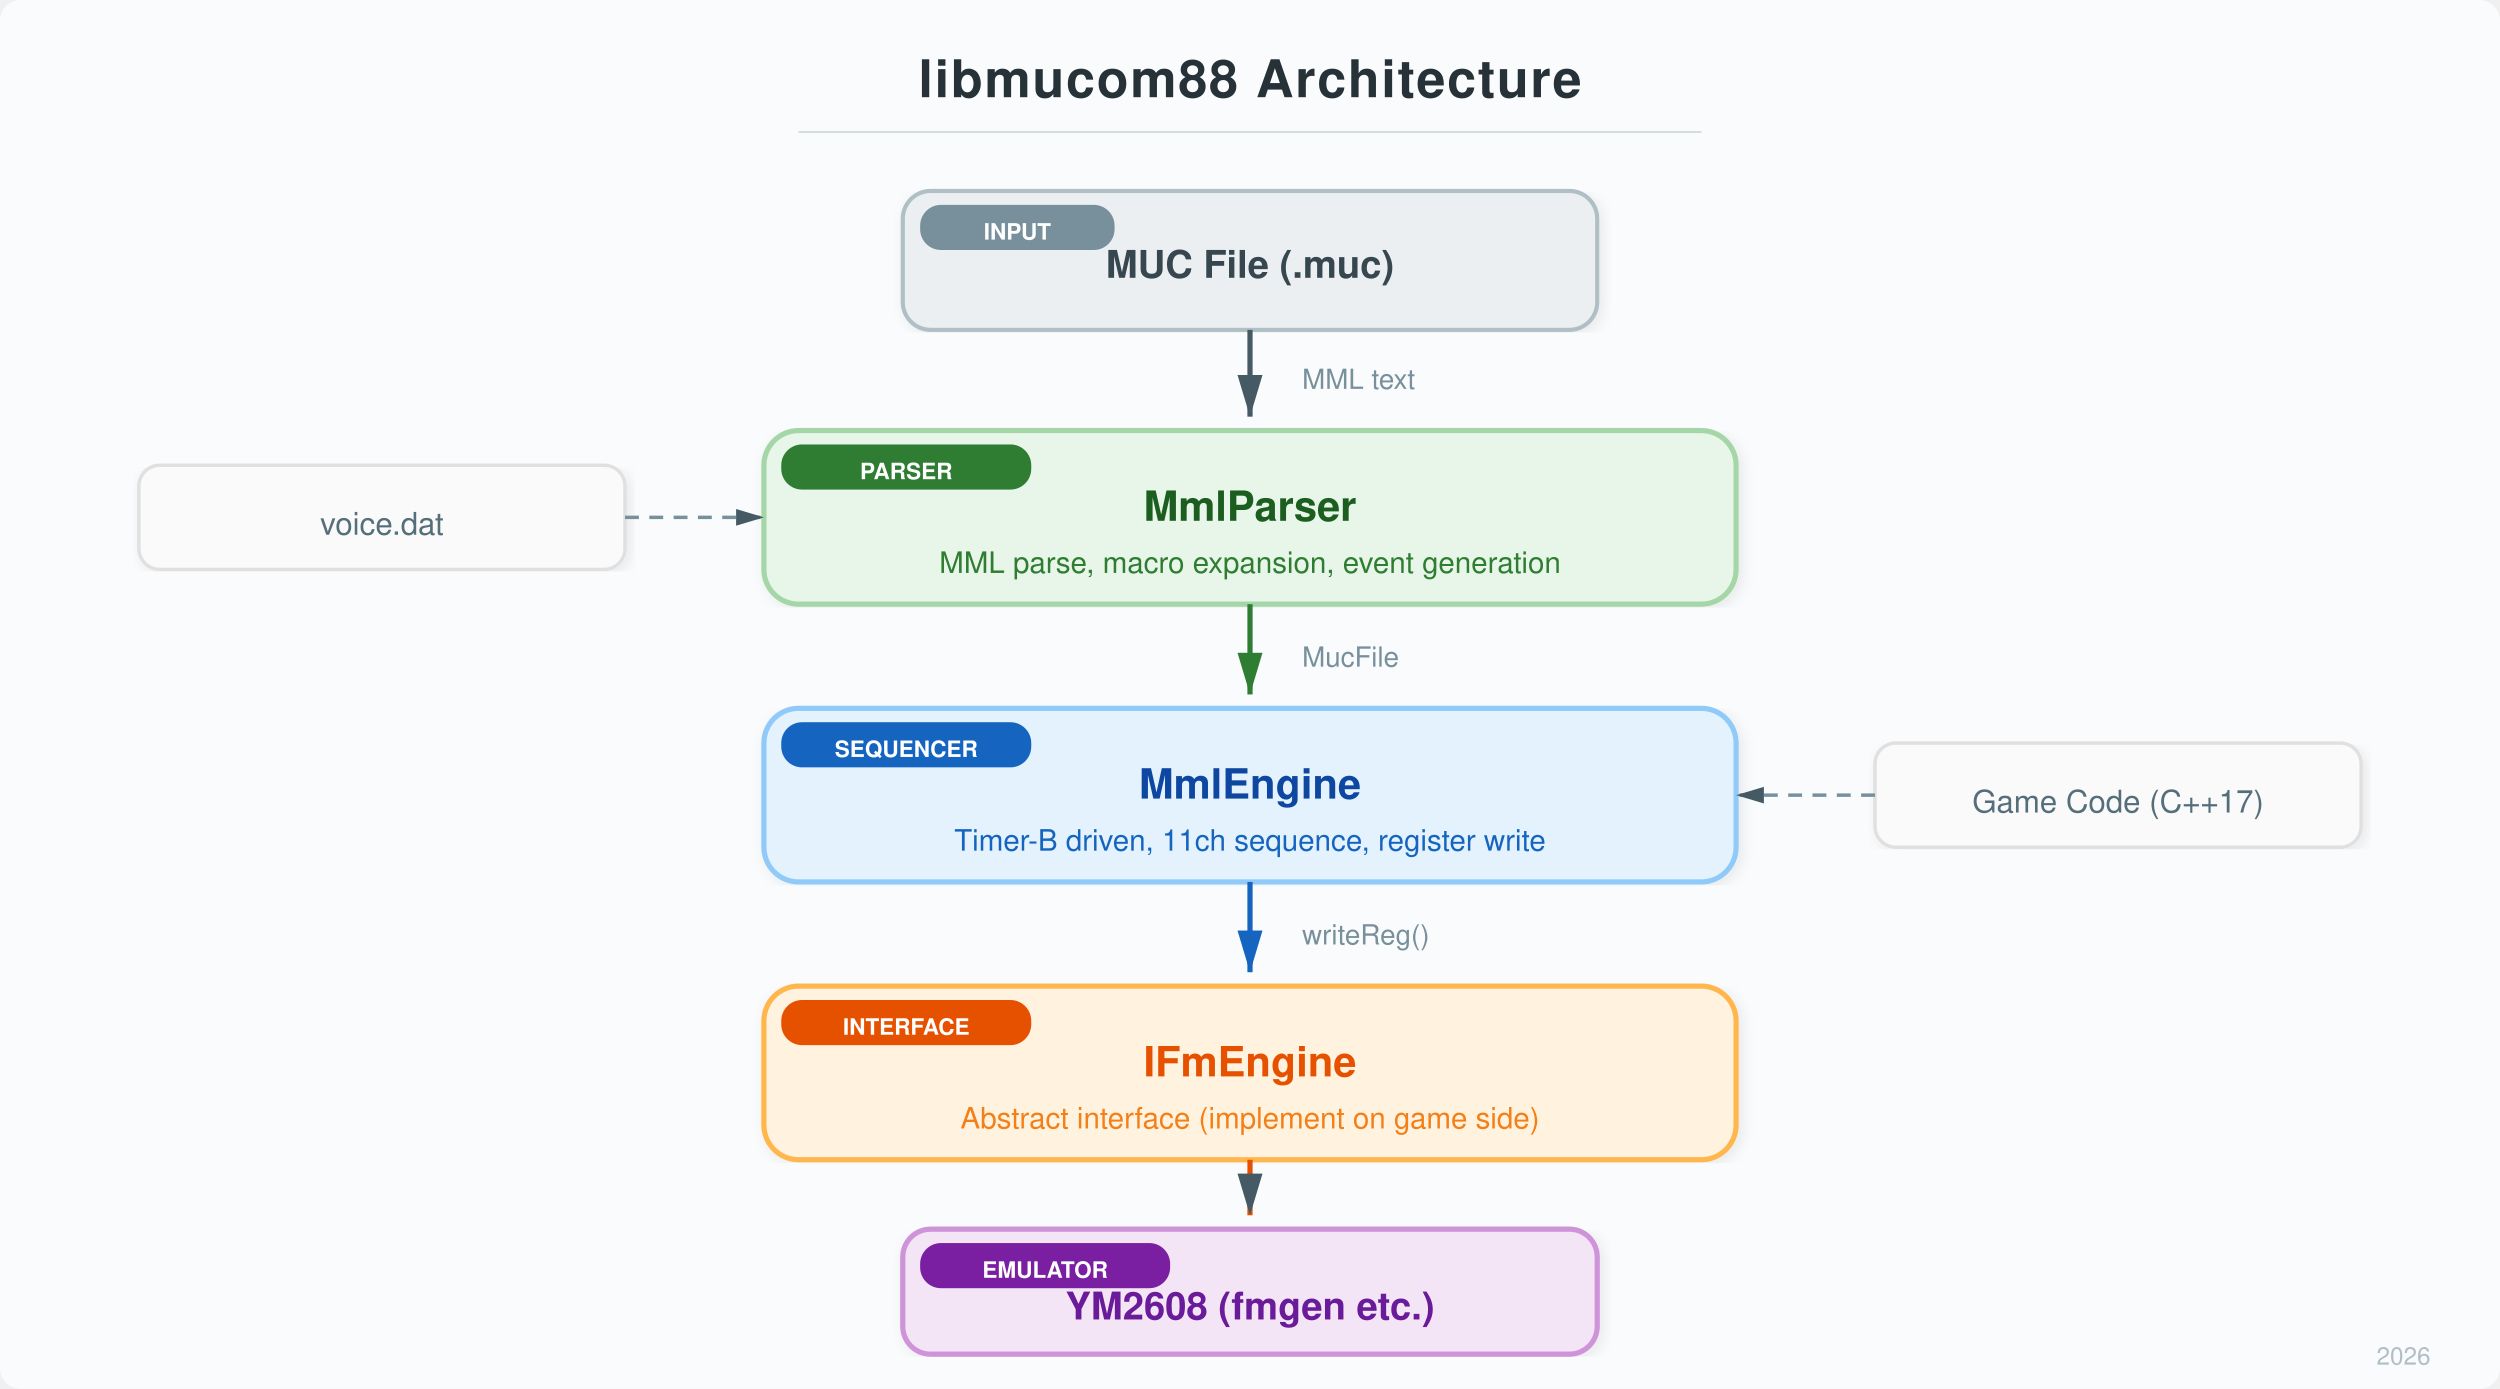
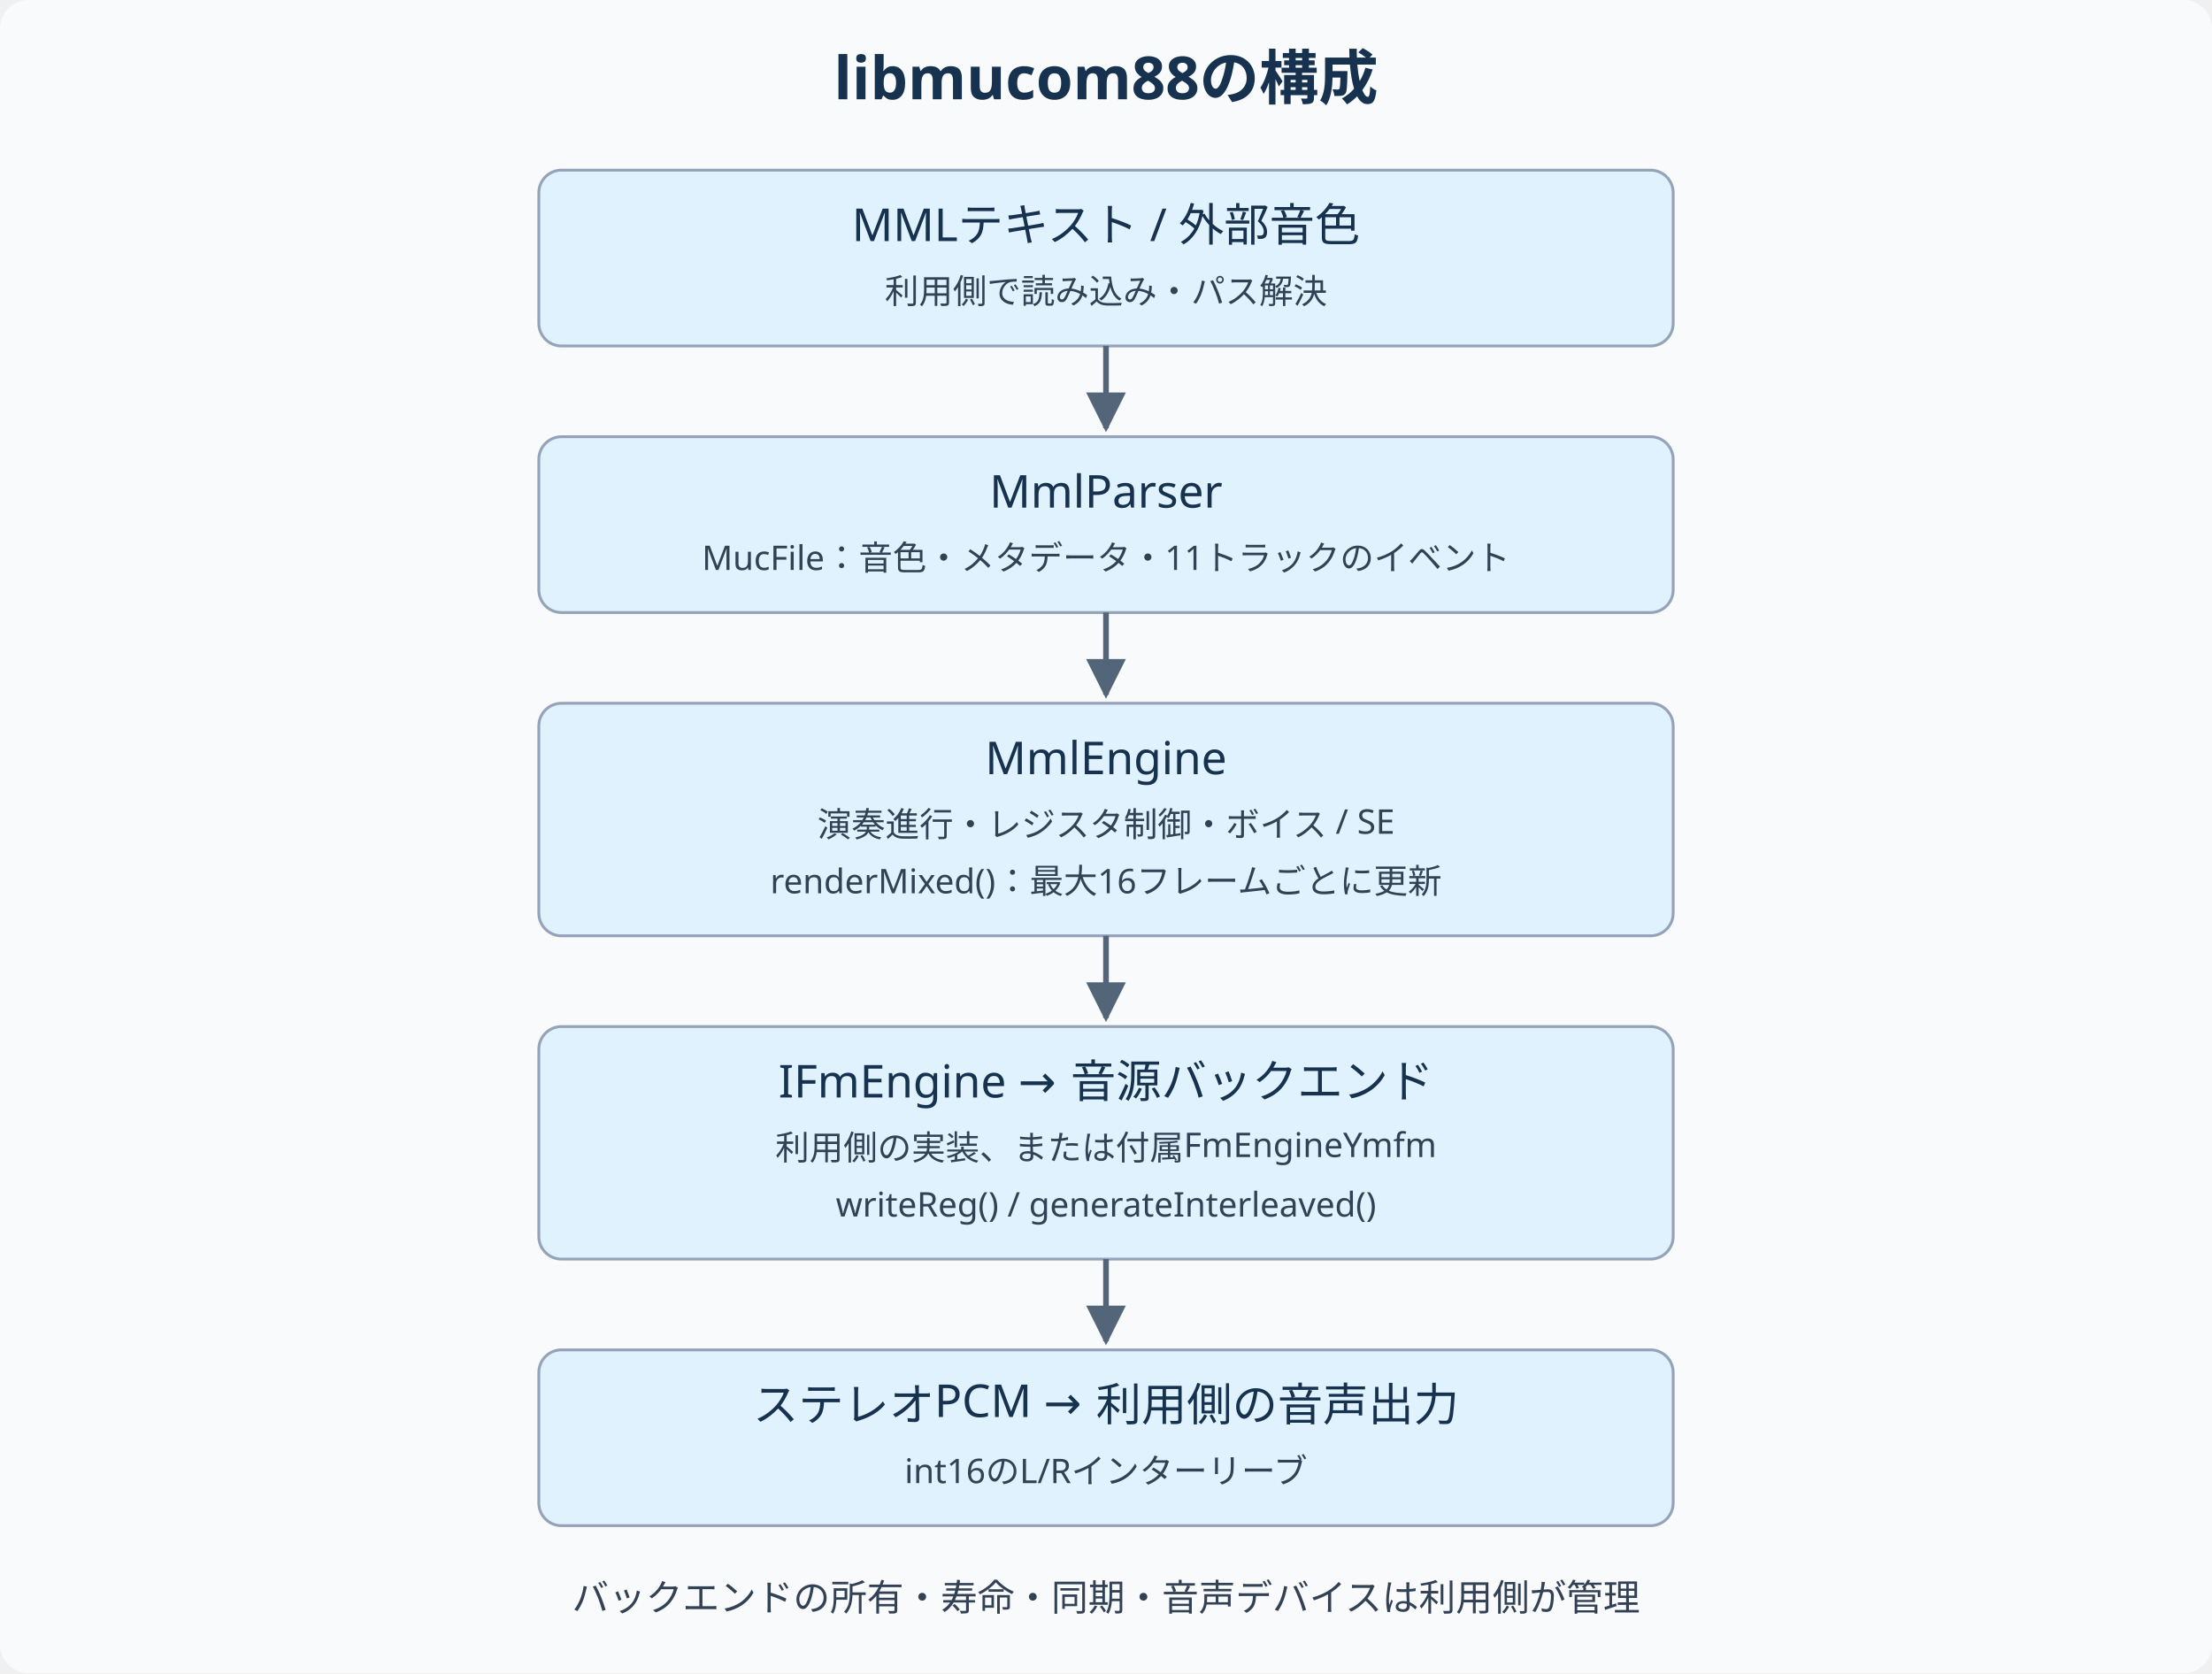
- <svg xmlns="http://www.w3.org/2000/svg" viewBox="0 0 720 400" font-family="'Helvetica Neue', Helvetica, Arial, sans-serif">
+ <svg xmlns="http://www.w3.org/2000/svg" viewBox="0 0 780 590" font-family="sans-serif">
  <defs>
-     <filter id="shadow" x="-2%" y="-2%" width="104%" height="104%">
-       <feDropShadow dx="1" dy="1" stdDeviation="2" flood-opacity="0.08" />
-     </filter>
-     <marker id="arr-d" viewBox="0 0 10 6" refX="10" refY="3" markerWidth="8" markerHeight="5" orient="auto-start-reverse">
-       <path d="M0,0 L10,3 L0,6 Z" fill="#455A64" />
-     </marker>
-     <marker id="arr-g" viewBox="0 0 10 6" refX="10" refY="3" markerWidth="8" markerHeight="5" orient="auto-start-reverse">
-       <path d="M0,0 L10,3 L0,6 Z" fill="#2E7D32" />
-     </marker>
-     <marker id="arr-b" viewBox="0 0 10 6" refX="10" refY="3" markerWidth="8" markerHeight="5" orient="auto-start-reverse">
-       <path d="M0,0 L10,3 L0,6 Z" fill="#1565C0" />
+     <marker id="arrow" viewBox="0 0 10 10" refX="9" refY="5" markerWidth="7" markerHeight="7" orient="auto">
+       <path d="M0 0 L10 5 L0 10Z" fill="#526579" />
    </marker>
  </defs>
-   <rect width="720" height="400" fill="#FAFBFC" rx="6" />
-   <text x="360" y="28" text-anchor="middle" font-size="15" font-weight="600" fill="#263238" letter-spacing="0.5">libmucom88 Architecture</text>
-   <line x1="230" y1="38" x2="490" y2="38" stroke="#CFD8DC" stroke-width="0.5" />
-   <g filter="url(#shadow)">
-     <rect x="260" y="55" width="200" height="40" rx="8" fill="#ECEFF1" stroke="#B0BEC5" stroke-width="1.2" />
-   </g>
-   <rect x="265" y="59" width="56" height="13" rx="6" fill="#78909C" />
-   <text x="293" y="69" text-anchor="middle" font-size="6.5" font-weight="600" fill="#FFF">INPUT</text>
-   <text x="360" y="80" text-anchor="middle" font-size="11" font-weight="600" fill="#37474F">MUC File (.muc)</text>
-   <line x1="360" y1="95" x2="360" y2="120" stroke="#455A64" stroke-width="1.5" marker-end="url(#arr-d)" />
-   <text x="375" y="112" font-size="8" fill="#78909C">MML text</text>
-   <g filter="url(#shadow)">
-     <rect x="220" y="124" width="280" height="50" rx="10" fill="#E8F5E9" stroke="#A5D6A7" stroke-width="1.5" />
-   </g>
-   <rect x="225" y="128" width="72" height="13" rx="6" fill="#2E7D32" />
-   <text x="261" y="138" text-anchor="middle" font-size="6.5" font-weight="600" fill="#FFF">PARSER</text>
-   <text x="360" y="150" text-anchor="middle" font-size="12" font-weight="700" fill="#1B5E20">MmlParser</text>
-   <text x="360" y="165" text-anchor="middle" font-size="8.5" fill="#2E7D32">MML parse, macro expansion, event generation</text>
-   <line x1="360" y1="174" x2="360" y2="200" stroke="#2E7D32" stroke-width="1.5" marker-end="url(#arr-g)" />
-   <text x="375" y="192" font-size="8" fill="#78909C">MucFile</text>
-   <g filter="url(#shadow)">
-     <rect x="220" y="204" width="280" height="50" rx="10" fill="#E3F2FD" stroke="#90CAF9" stroke-width="1.5" />
-   </g>
-   <rect x="225" y="208" width="72" height="13" rx="6" fill="#1565C0" />
-   <text x="261" y="218" text-anchor="middle" font-size="6.5" font-weight="600" fill="#FFF">SEQUENCER</text>
-   <text x="360" y="230" text-anchor="middle" font-size="12" font-weight="700" fill="#0D47A1">MmlEngine</text>
-   <text x="360" y="245" text-anchor="middle" font-size="8.5" fill="#1565C0">Timer-B driven, 11ch sequence, register write</text>
-   <line x1="360" y1="254" x2="360" y2="280" stroke="#1565C0" stroke-width="1.5" marker-end="url(#arr-b)" />
-   <text x="375" y="272" font-size="8" fill="#78909C">writeReg()</text>
-   <g filter="url(#shadow)">
-     <rect x="220" y="284" width="280" height="50" rx="10" fill="#FFF3E0" stroke="#FFB74D" stroke-width="1.5" />
-   </g>
-   <rect x="225" y="288" width="72" height="13" rx="6" fill="#E65100" />
-   <text x="261" y="298" text-anchor="middle" font-size="6.5" font-weight="600" fill="#FFF">INTERFACE</text>
-   <text x="360" y="310" text-anchor="middle" font-size="12" font-weight="700" fill="#E65100">IFmEngine</text>
-   <text x="360" y="325" text-anchor="middle" font-size="8.5" fill="#F57F17">Abstract interface (implement on game side)</text>
-   <line x1="360" y1="334" x2="360" y2="350" stroke="#E65100" stroke-width="1.5" marker-end="url(#arr-d)" />
-   <g filter="url(#shadow)">
-     <rect x="260" y="354" width="200" height="36" rx="8" fill="#F3E5F5" stroke="#CE93D8" stroke-width="1.5" />
-   </g>
-   <rect x="265" y="358" width="72" height="13" rx="6" fill="#7B1FA2" />
-   <text x="301" y="368" text-anchor="middle" font-size="6.5" font-weight="600" fill="#FFF">EMULATOR</text>
-   <text x="360" y="380" text-anchor="middle" font-size="11" font-weight="600" fill="#6A1B9A">YM2608 (fmgen etc.)</text>
-   <g filter="url(#shadow)">
-     <rect x="40" y="134" width="140" height="30" rx="6" fill="#FAFAFA" stroke="#E0E0E0" stroke-width="1" />
-   </g>
-   <text x="110" y="154" text-anchor="middle" font-size="9" fill="#546E7A">voice.dat</text>
-   <line x1="180" y1="149" x2="220" y2="149" stroke="#78909C" stroke-width="1" stroke-dasharray="4,3" marker-end="url(#arr-d)" />
-   <g filter="url(#shadow)">
-     <rect x="540" y="214" width="140" height="30" rx="6" fill="#FAFAFA" stroke="#E0E0E0" stroke-width="1" />
-   </g>
-   <text x="610" y="234" text-anchor="middle" font-size="9" fill="#546E7A">Game Code (C++17)</text>
-   <line x1="540" y1="229" x2="500" y2="229" stroke="#78909C" stroke-width="1" stroke-dasharray="4,3" marker-end="url(#arr-d)" />
-   <text x="700" y="393" text-anchor="end" font-size="7" fill="#B0BEC5">2026</text>
+   <rect width="780" height="590" rx="10" fill="#f8fafc" />
+   <text x="390" y="35" text-anchor="middle" font-size="21" font-weight="700" fill="#16324f">libmucom88の構成</text>
+   <rect x="190" y="60" width="400" height="62" rx="8" fill="#e0f2fe" stroke="#94a3b8" />
+   <text x="390.0" y="85" text-anchor="middle" font-size="16" fill="#16324f">MMLテキスト / 外部音色</text>
+   <text x="390.0" y="107" text-anchor="middle" font-size="12" fill="#334155">利用側で読み込み・パス解決</text>
+   <path d="M390 122 L390 151" fill="none" stroke="#526579" stroke-width="2" marker-end="url(#arrow)" />
+   <rect x="190" y="154" width="400" height="62" rx="8" fill="#e0f2fe" stroke="#94a3b8" />
+   <text x="390.0" y="179" text-anchor="middle" font-size="16" fill="#16324f">MmlParser</text>
+   <text x="390.0" y="201" text-anchor="middle" font-size="12" fill="#334155">MucFile：音色・メタデータ・11トラックのイベント</text>
+   <path d="M390 216 L390 245" fill="none" stroke="#526579" stroke-width="2" marker-end="url(#arrow)" />
+   <rect x="190" y="248" width="400" height="82" rx="8" fill="#e0f2fe" stroke="#94a3b8" />
+   <text x="390.0" y="273" text-anchor="middle" font-size="16" fill="#16324f">MmlEngine</text>
+   <text x="390.0" y="295" text-anchor="middle" font-size="12" fill="#334155">演奏進行・レジスタ制御・ボイス / SE</text>
+   <text x="390.0" y="315" text-anchor="middle" font-size="12" fill="#334155">renderMixed()：最大16フレームごとに更新</text>
+   <path d="M390 330 L390 359" fill="none" stroke="#526579" stroke-width="2" marker-end="url(#arrow)" />
+   <rect x="190" y="362" width="400" height="82" rx="8" fill="#e0f2fe" stroke="#94a3b8" />
+   <text x="390.0" y="387" text-anchor="middle" font-size="16" fill="#16324f">IFmEngine → 音源バックエンド</text>
+   <text x="390.0" y="409" text-anchor="middle" font-size="12" fill="#334155">利用側の実装、または付属FmEngineYmfm</text>
+   <text x="390.0" y="429" text-anchor="middle" font-size="12" fill="#334155">writeReg() / generateInterleaved()</text>
+   <path d="M390 444 L390 473" fill="none" stroke="#526579" stroke-width="2" marker-end="url(#arrow)" />
+   <rect x="190" y="476" width="400" height="62" rx="8" fill="#e0f2fe" stroke="#94a3b8" />
+   <text x="390.0" y="501" text-anchor="middle" font-size="16" fill="#16324f">ステレオPCM → 利用側の音声出力</text>
+   <text x="390.0" y="523" text-anchor="middle" font-size="12" fill="#334155">int16のL/Rインターリーブ</text>
+   <text x="390" y="568" text-anchor="middle" font-size="13" fill="#334155">バックエンドの所有・寿命・同期・音声デバイスは利用側が管理</text>
</svg>
